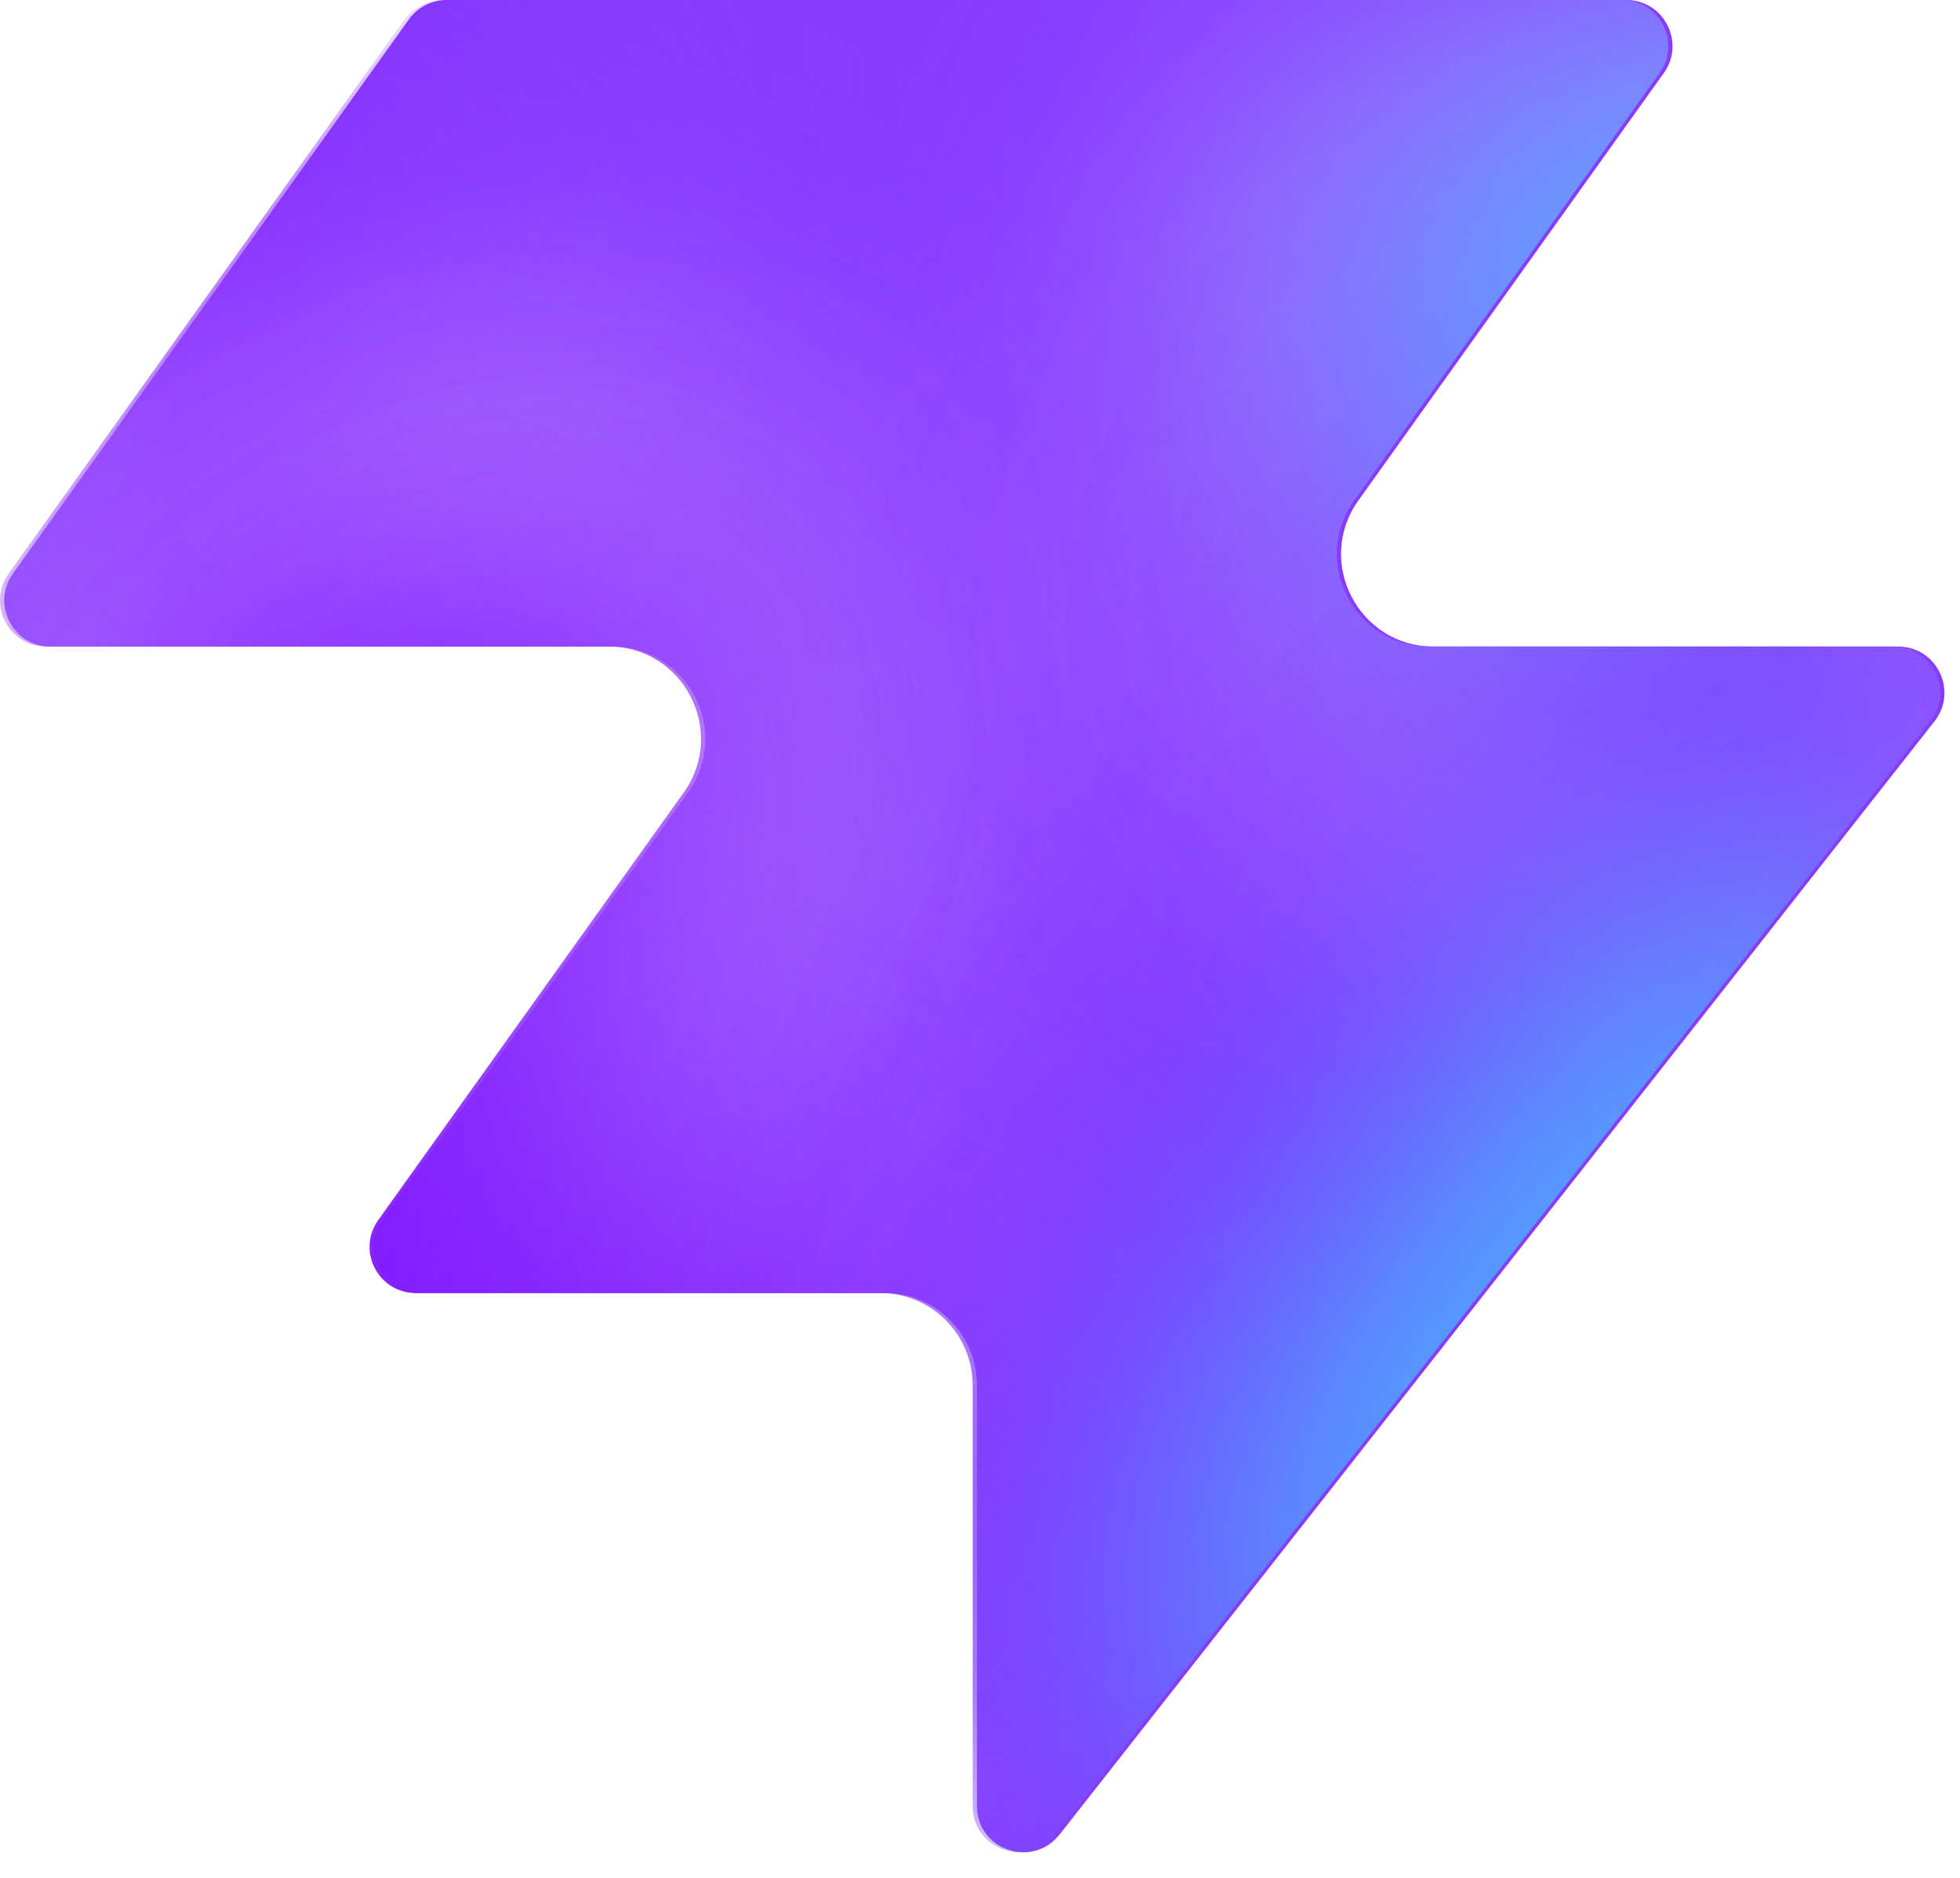
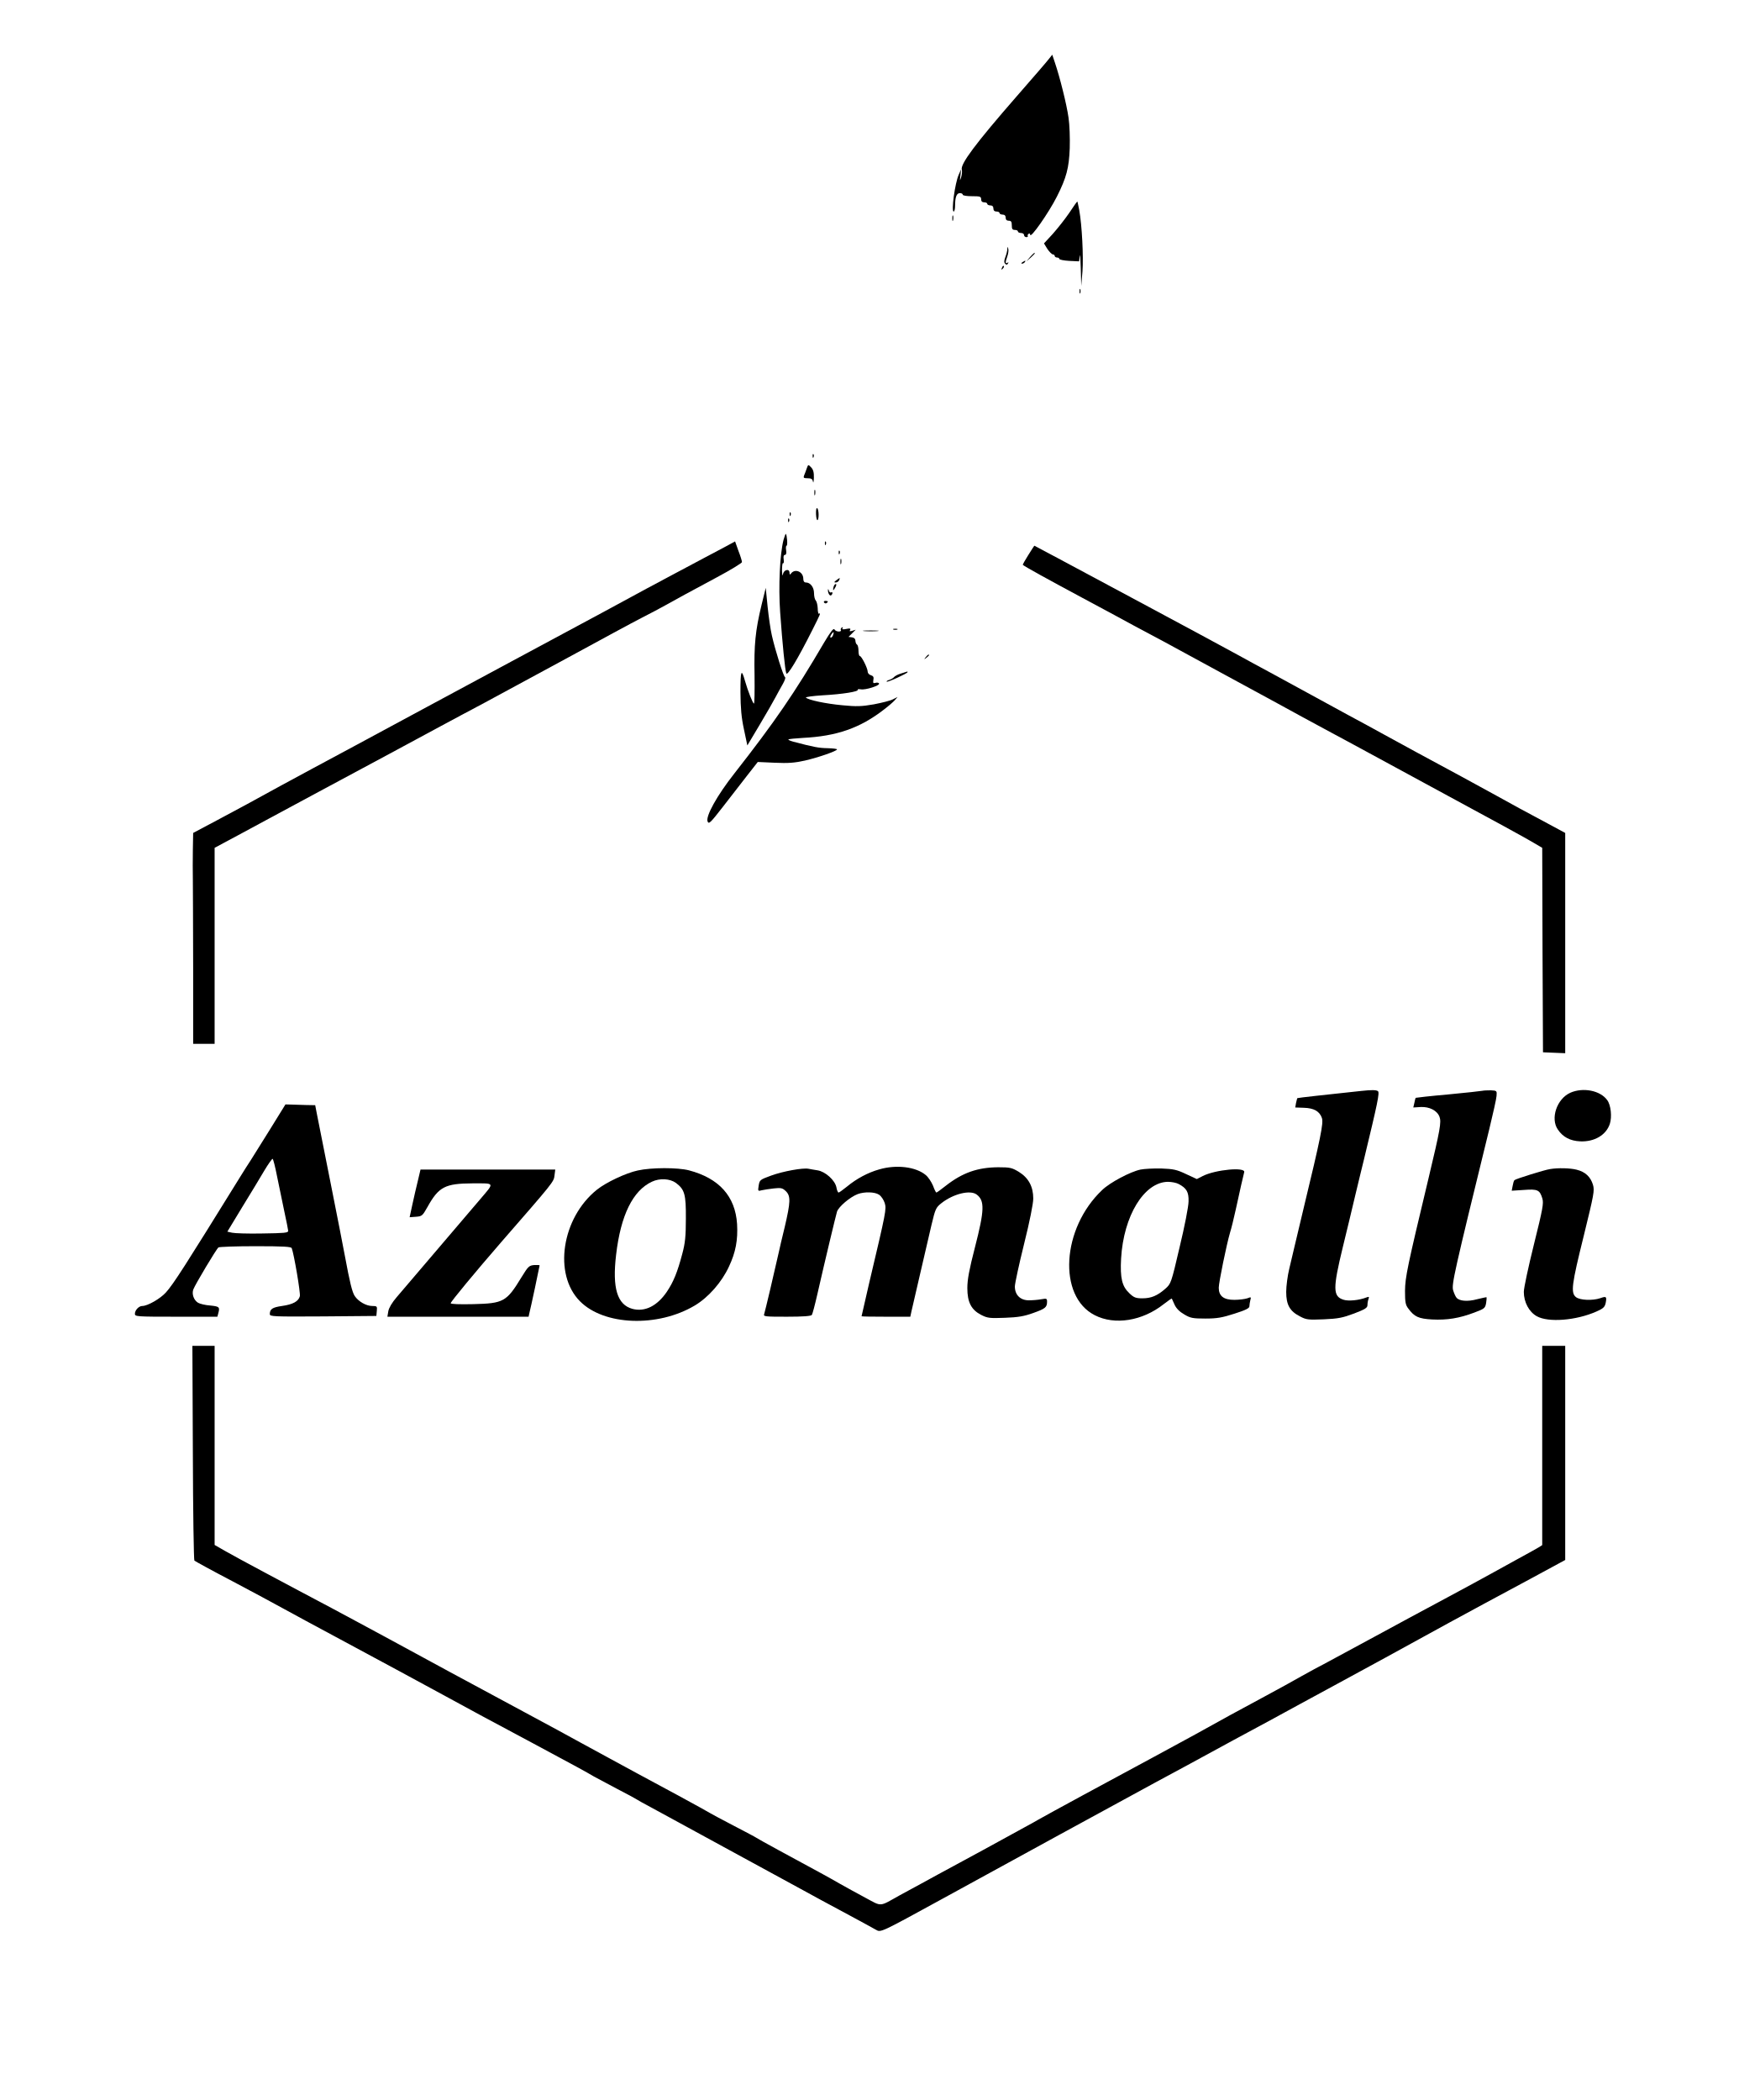
- <svg xmlns="http://www.w3.org/2000/svg" width="48" height="46" fill="none" viewBox="0 0 48 46">
-   <path fill="#863bff" d="M25.946 44.938c-.664.845-2.021.375-2.021-.698V33.937a2.26 2.26 0 0 0-2.262-2.262H10.287c-.92 0-1.456-1.04-.92-1.788l7.48-10.471c1.07-1.497 0-3.578-1.842-3.578H1.237c-.92 0-1.456-1.04-.92-1.788L10.013.474c.214-.297.556-.474.92-.474h28.894c.92 0 1.456 1.04.92 1.788l-7.48 10.471c-1.07 1.498 0 3.579 1.842 3.579h11.377c.943 0 1.473 1.088.89 1.83L25.947 44.94z" style="fill:#863bff;fill:color(display-p3 .525 .23 1);fill-opacity:1" />
-   <mask id="a" width="48" height="46" x="0" y="0" maskUnits="userSpaceOnUse" style="mask-type:alpha">
-     <path fill="#000" d="M25.842 44.938c-.664.844-2.021.375-2.021-.698V33.937a2.26 2.26 0 0 0-2.262-2.262H10.183c-.92 0-1.456-1.04-.92-1.788l7.48-10.471c1.07-1.498 0-3.579-1.842-3.579H1.133c-.92 0-1.456-1.04-.92-1.787L9.91.473c.214-.297.556-.474.92-.474h28.894c.92 0 1.456 1.04.92 1.788l-7.48 10.471c-1.07 1.498 0 3.578 1.842 3.578h11.377c.943 0 1.473 1.088.89 1.832L25.843 44.94z" style="fill:#000;fill-opacity:1" />
-   </mask>
-   <g mask="url(#a)">
-     <g filter="url(#b)">
-       <ellipse cx="5.508" cy="14.704" fill="#ede6ff" rx="5.508" ry="14.704" style="fill:#ede6ff;fill:color(display-p3 .927 .903 1);fill-opacity:1" transform="matrix(.00324 1 1 -.00324 -4.47 31.516)" />
-     </g>
-     <g filter="url(#c)">
-       <ellipse cx="10.399" cy="29.851" fill="#ede6ff" rx="10.399" ry="29.851" style="fill:#ede6ff;fill:color(display-p3 .927 .903 1);fill-opacity:1" transform="matrix(.00324 1 1 -.00324 -39.328 7.883)" />
-     </g>
-     <g filter="url(#d)">
-       <ellipse cx="5.508" cy="30.487" fill="#7e14ff" rx="5.508" ry="30.487" style="fill:#7e14ff;fill:color(display-p3 .492 .077 1);fill-opacity:1" transform="rotate(89.814 -25.913 -14.639)scale(1 -1)" />
-     </g>
-     <g filter="url(#e)">
-       <ellipse cx="5.508" cy="30.599" fill="#7e14ff" rx="5.508" ry="30.599" style="fill:#7e14ff;fill:color(display-p3 .492 .077 1);fill-opacity:1" transform="rotate(89.814 -32.644 -3.334)scale(1 -1)" />
-     </g>
-     <g filter="url(#f)">
-       <ellipse cx="5.508" cy="30.599" fill="#7e14ff" rx="5.508" ry="30.599" style="fill:#7e14ff;fill:color(display-p3 .492 .077 1);fill-opacity:1" transform="matrix(.00324 1 1 -.00324 -34.34 30.47)" />
-     </g>
-     <g filter="url(#g)">
-       <ellipse cx="14.072" cy="22.078" fill="#ede6ff" rx="14.072" ry="22.078" style="fill:#ede6ff;fill:color(display-p3 .927 .903 1);fill-opacity:1" transform="rotate(93.35 24.506 48.493)scale(-1 1)" />
-     </g>
-     <g filter="url(#h)">
-       <ellipse cx="3.47" cy="21.501" fill="#7e14ff" rx="3.47" ry="21.501" style="fill:#7e14ff;fill:color(display-p3 .492 .077 1);fill-opacity:1" transform="rotate(89.009 28.708 47.59)scale(-1 1)" />
-     </g>
-     <g filter="url(#i)">
-       <ellipse cx="3.47" cy="21.501" fill="#7e14ff" rx="3.47" ry="21.501" style="fill:#7e14ff;fill:color(display-p3 .492 .077 1);fill-opacity:1" transform="rotate(89.009 28.708 47.59)scale(-1 1)" />
-     </g>
-     <g filter="url(#j)">
-       <ellipse cx=".387" cy="8.972" fill="#7e14ff" rx="4.407" ry="29.108" style="fill:#7e14ff;fill:color(display-p3 .492 .077 1);fill-opacity:1" transform="rotate(39.51 .387 8.972)" />
-     </g>
-     <g filter="url(#k)">
-       <ellipse cx="47.523" cy="-6.092" fill="#7e14ff" rx="4.407" ry="29.108" style="fill:#7e14ff;fill:color(display-p3 .492 .077 1);fill-opacity:1" transform="rotate(37.892 47.523 -6.092)" />
-     </g>
-     <g filter="url(#l)">
-       <ellipse cx="41.412" cy="6.333" fill="#47bfff" rx="5.971" ry="9.665" style="fill:#47bfff;fill:color(display-p3 .28 .748 1);fill-opacity:1" transform="rotate(37.892 41.412 6.333)" />
-     </g>
-     <g filter="url(#m)">
-       <ellipse cx="-1.879" cy="38.332" fill="#7e14ff" rx="4.407" ry="29.108" style="fill:#7e14ff;fill:color(display-p3 .492 .077 1);fill-opacity:1" transform="rotate(37.892 -1.88 38.332)" />
-     </g>
-     <g filter="url(#n)">
-       <ellipse cx="-1.879" cy="38.332" fill="#7e14ff" rx="4.407" ry="29.108" style="fill:#7e14ff;fill:color(display-p3 .492 .077 1);fill-opacity:1" transform="rotate(37.892 -1.88 38.332)" />
-     </g>
-     <g filter="url(#o)">
-       <ellipse cx="35.651" cy="29.907" fill="#7e14ff" rx="4.407" ry="29.108" style="fill:#7e14ff;fill:color(display-p3 .492 .077 1);fill-opacity:1" transform="rotate(37.892 35.651 29.907)" />
-     </g>
-     <g filter="url(#p)">
-       <ellipse cx="38.418" cy="32.4" fill="#47bfff" rx="5.971" ry="15.297" style="fill:#47bfff;fill:color(display-p3 .28 .748 1);fill-opacity:1" transform="rotate(37.892 38.418 32.4)" />
-     </g>
+ <svg xmlns="http://www.w3.org/2000/svg" version="1.0" width="1148pt" height="1370pt" viewBox="0 0 1148 1370" preserveAspectRatio="xMidYMid meet">
+   <g transform="translate(0,1370) scale(0.1,-0.1)" fill="#000000" stroke="none">
+     <path d="M6844 13318 c-10 -14 -105 -124 -210 -244 -272 -312 -371 -445 -360 -481 3 -10 1 -31 -4 -48 -9 -28 -10 -27 -5 10 l4 40 -15 -34 c-25 -56 -50 -241 -33 -241 5 0 9 17 9 38 0 56 10 82 31 82 11 0 19 -4 19 -10 0 -6 27 -10 60 -10 53 0 60 -2 60 -20 0 -13 7 -20 20 -20 11 0 20 -4 20 -10 0 -5 9 -10 20 -10 13 0 20 -7 20 -20 0 -13 7 -20 20 -20 11 0 20 -4 20 -10 0 -5 9 -10 20 -10 13 0 20 -7 20 -20 0 -13 7 -20 20 -20 16 0 20 -7 20 -30 0 -23 4 -30 20 -30 11 0 20 -4 20 -10 0 -5 9 -10 20 -10 11 0 20 -6 20 -13 0 -8 7 -14 15 -14 8 0 12 4 9 8 -2 4 0 10 6 14 5 3 10 1 10 -6 0 -30 121 143 174 248 63 125 79 187 84 316 2 65 -1 155 -8 200 -12 86 -57 265 -88 356 l-18 54 -20 -25z" />
+     <path d="M6976 12313 c-27 -40 -76 -102 -108 -138 l-58 -63 22 -36 c13 -19 29 -35 36 -36 6 0 12 -4 12 -10 0 -5 7 -10 15 -10 8 0 15 -4 15 -9 0 -5 29 -11 65 -13 l64 -3 4 35 c2 19 5 -17 7 -80 l3 -115 8 95 c7 96 -3 300 -21 399 -6 30 -11 55 -12 56 -2 2 -25 -31 -52 -72z" />
+     <path d="M6212 12275 c0 -16 2 -22 5 -12 2 9 2 23 0 30 -3 6 -5 -1 -5 -18z" />
+     <path d="M6571 12076 c0 -11 -6 -35 -13 -53 -9 -24 -9 -36 -1 -44 8 -8 13 -7 18 2 5 8 4 10 -3 5 -15 -9 -15 2 -1 42 6 17 9 39 6 49 -4 16 -5 16 -6 -1z" />
+     <path d="M6719 12023 l-24 -28 28 24 c15 14 27 26 27 28 0 8 -8 1 -31 -24z" />
+     <path d="M6670 11990 c-9 -6 -10 -10 -3 -10 6 0 15 5 18 10 8 12 4 12 -15 0z" />
+     <path d="M6536 11953 c-6 -14 -5 -15 5 -6 7 7 10 15 7 18 -3 3 -9 -2 -12 -12z" />
+     <path d="M7042 11800 c0 -14 2 -19 5 -12 2 6 2 18 0 25 -3 6 -5 1 -5 -13z" />
+     <path d="M5301 10724 c0 -11 3 -14 6 -6 3 7 2 16 -1 19 -3 4 -6 -2 -5 -13z" />
+     <path d="M5262 10643 c-5 -15 -13 -36 -17 -45 -6 -15 -2 -18 23 -18 24 0 32 -5 35 -22 2 -13 5 -1 6 25 1 34 -4 54 -18 68 -19 20 -19 20 -29 -8z" />
+     <path d="M5312 10485 c0 -16 2 -22 5 -12 2 9 2 23 0 30 -3 6 -5 -1 -5 -18z" />
+     <path d="M5323 10346 c1 -24 5 -42 10 -39 10 6 9 71 -3 78 -5 3 -8 -13 -7 -39z" />
+     <path d="M5151 10344 c0 -11 3 -14 6 -6 3 7 2 16 -1 19 -3 4 -6 -2 -5 -13z" />
+     <path d="M5141 10304 c0 -11 3 -14 6 -6 3 7 2 16 -1 19 -3 4 -6 -2 -5 -13z" />
+     <path d="M5111 10178 c-24 -93 -34 -305 -22 -472 15 -211 32 -377 40 -399 7 -19 75 94 169 281 53 105 58 117 44 108 -4 -2 -8 14 -8 36 -1 22 -7 45 -13 51 -6 6 -11 27 -11 47 0 39 -24 70 -53 70 -11 0 -17 8 -17 24 0 48 -57 70 -82 32 -5 -7 -8 -4 -8 7 0 30 -38 21 -43 -10 -2 -16 -5 -4 -6 25 0 29 3 51 7 48 5 -3 6 8 4 25 -3 18 0 29 8 29 8 0 11 11 8 30 -3 17 -1 30 3 30 8 0 3 69 -5 77 -2 2 -8 -16 -15 -39z" />
+     <path d="M4725 10130 c-39 -20 -182 -97 -320 -170 -137 -73 -266 -142 -285 -153 -30 -17 -199 -108 -830 -447 -226 -121 -781 -421 -980 -528 -107 -58 -229 -123 -270 -145 -71 -38 -355 -192 -430 -234 -19 -10 -106 -57 -192 -103 l-158 -84 -2 -110 c-1 -61 -1 -149 0 -196 1 -47 1 -307 2 -577 l0 -493 70 0 70 0 0 639 0 640 153 82 c83 45 175 94 202 109 69 37 536 289 785 422 113 61 261 141 330 178 69 37 199 107 290 155 91 49 336 182 545 295 209 114 425 231 480 259 55 28 125 65 155 82 81 45 146 81 333 181 92 49 167 95 167 101 0 7 -10 40 -23 73 l-22 62 -70 -38z" />
+     <path d="M5381 10154 c0 -11 3 -14 6 -6 3 7 2 16 -1 19 -3 4 -6 -2 -5 -13z" />
+     <path d="M6707 10078 c-21 -33 -37 -62 -35 -63 12 -11 153 -89 388 -215 151 -81 300 -161 330 -178 30 -16 118 -63 195 -104 77 -42 262 -142 410 -223 149 -81 299 -163 335 -182 36 -20 112 -61 170 -93 58 -31 141 -76 185 -100 44 -24 157 -84 250 -135 94 -51 251 -136 350 -190 505 -273 665 -361 717 -392 l58 -34 2 -667 3 -667 73 -3 72 -3 0 719 0 718 -87 47 c-180 96 -261 140 -363 197 -58 32 -159 87 -225 123 -161 86 -462 250 -505 274 -20 11 -71 39 -115 63 -44 23 -179 97 -300 163 -121 66 -269 147 -330 180 -60 32 -157 85 -215 117 -58 32 -166 90 -240 130 -74 40 -225 121 -335 180 -588 315 -746 400 -748 400 -1 -1 -19 -28 -40 -62z" />
+     <path d="M5471 10094 c0 -11 3 -14 6 -6 3 7 2 16 -1 19 -3 4 -6 -2 -5 -13z" />
+     <path d="M5482 10035 c0 -16 2 -22 5 -12 2 9 2 23 0 30 -3 6 -5 -1 -5 -18z" />
+     <path d="M5456 9915 c-16 -12 -17 -15 -4 -15 9 0 18 7 22 15 7 18 6 18 -18 0z" />
+     <path d="M5437 9870 c-3 -11 -3 -20 -1 -20 2 0 8 9 14 20 6 11 7 20 2 20 -6 0 -12 -9 -15 -20z" />
+     <path d="M4968 9755 c-41 -169 -50 -262 -46 -463 1 -100 0 -182 -4 -182 -7 0 -39 80 -59 150 -23 82 -29 66 -29 -75 1 -107 6 -165 23 -244 l22 -104 80 134 c44 74 90 154 103 179 13 25 35 64 48 87 13 23 20 43 15 45 -10 4 -63 171 -86 272 -9 38 -21 123 -28 190 l-12 121 -27 -110z" />
+     <path d="M5401 9853 c-2 -20 11 -43 20 -37 5 3 9 10 9 15 0 6 -4 8 -9 4 -5 -3 -12 3 -14 12 -3 10 -5 13 -6 6z" />
+     <path d="M5375 9770 c4 -6 11 -8 16 -5 14 9 11 15 -7 15 -8 0 -12 -5 -9 -10z" />
+     <path d="M5375 9507 c-190 -325 -320 -515 -584 -852 -115 -146 -190 -282 -175 -315 8 -18 19 -7 96 92 48 62 120 154 159 205 l72 92 111 -5 c88 -4 128 -1 196 14 91 21 210 63 210 73 0 4 -28 7 -62 8 -57 1 -89 7 -222 42 -21 6 -36 12 -33 15 2 3 44 7 93 10 222 11 374 64 530 185 28 21 60 49 70 60 l19 22 -30 -15 c-16 -9 -73 -23 -125 -33 -80 -14 -113 -15 -205 -6 -108 10 -222 34 -238 50 -4 4 45 11 110 15 127 7 235 24 228 36 -2 4 6 5 20 3 30 -6 127 25 119 38 -3 6 -14 7 -24 4 -14 -4 -16 -1 -13 19 4 18 0 26 -16 31 -12 3 -21 14 -21 23 0 22 -40 102 -51 102 -5 0 -9 15 -9 34 0 19 -4 38 -10 41 -5 3 -10 15 -10 25 0 12 -8 20 -22 22 l-23 3 23 23 24 24 -22 -7 c-17 -5 -20 -4 -15 5 6 10 0 12 -24 7 -23 -5 -30 -3 -25 5 4 7 3 8 -5 4 -6 -4 -9 -12 -6 -17 4 -5 -3 -9 -14 -9 -11 0 -24 6 -28 14 -6 10 -25 -15 -68 -87z m59 49 c-3 -9 -10 -16 -15 -16 -5 0 -4 9 3 20 14 22 21 20 12 -4z" />
+     <path d="M5828 9593 c6 -2 18 -2 25 0 6 3 1 5 -13 5 -14 0 -19 -2 -12 -5z" />
+     <path d="M5638 9583 c23 -2 61 -2 85 0 23 2 4 4 -43 4 -47 0 -66 -2 -42 -4z" />
+     <path d="M6039 9413 c-13 -16 -12 -17 4 -4 9 7 17 15 17 17 0 8 -8 3 -21 -13z" />
+     <path d="M5877 9306 c-21 -6 -41 -17 -45 -23 -4 -5 -17 -14 -30 -18 -13 -4 -21 -9 -18 -12 5 -6 136 54 136 62 0 3 -1 5 -2 4 -2 -1 -20 -6 -41 -13z" />
+     <path d="M8880 6583 c-227 -24 -415 -45 -417 -47 -2 -1 -5 -16 -9 -32 l-5 -29 57 -2 c65 -2 102 -23 117 -67 11 -33 -8 -127 -120 -591 -40 -170 -83 -347 -93 -392 -11 -45 -20 -113 -20 -151 0 -84 23 -126 90 -160 41 -22 54 -23 155 -19 94 4 123 10 198 38 73 28 87 37 87 55 0 12 3 30 7 40 5 14 3 16 -13 10 -48 -19 -119 -26 -151 -15 -69 22 -69 74 -4 342 27 111 64 263 81 337 18 74 43 180 57 235 89 369 104 438 91 447 -13 8 -42 8 -108 1z" />
+     <path d="M9670 6584 c-8 -2 -109 -13 -224 -24 -115 -10 -210 -21 -211 -22 -2 -2 -6 -16 -9 -33 l-7 -30 48 3 c57 3 108 -23 123 -64 13 -34 4 -84 -70 -394 -140 -585 -154 -651 -155 -742 0 -72 3 -91 21 -114 40 -55 68 -67 156 -72 98 -5 177 8 275 45 67 25 71 29 77 62 3 19 4 36 3 38 -2 1 -29 -5 -62 -13 -62 -17 -116 -12 -134 10 -7 8 -16 29 -22 48 -11 38 5 110 236 1053 24 100 46 196 47 215 3 34 2 35 -37 37 -22 0 -47 -1 -55 -3z" />
+     <path d="M10243 6571 c-88 -40 -131 -168 -81 -240 33 -49 80 -74 146 -77 92 -4 169 41 193 114 15 46 7 123 -17 155 -45 63 -158 85 -241 48z" />
+     <path d="M1760 6330 c-57 -91 -113 -181 -125 -200 -13 -19 -47 -73 -76 -120 -349 -564 -428 -688 -477 -742 -36 -40 -119 -88 -154 -88 -22 0 -48 -27 -48 -51 0 -18 10 -19 269 -19 l269 0 6 23 c11 40 7 44 -52 50 -32 2 -68 11 -80 18 -28 17 -42 57 -31 87 12 32 151 265 164 274 5 4 114 8 241 8 183 0 233 -3 237 -13 15 -39 58 -293 53 -313 -9 -34 -45 -54 -117 -64 -62 -9 -79 -20 -79 -53 0 -16 21 -17 348 -15 l347 3 3 33 c3 30 1 32 -30 32 -39 0 -90 29 -114 65 -17 26 -32 88 -64 260 -10 55 -52 269 -93 475 -41 206 -81 405 -88 443 l-13 67 -58 1 c-32 1 -76 2 -97 3 l-39 1 -102 -165z m47 -303 c13 -61 34 -164 47 -227 14 -63 25 -122 26 -130 0 -13 -26 -15 -168 -17 -92 -2 -181 1 -198 5 l-31 7 97 160 c54 88 119 195 144 238 25 42 50 77 54 77 4 0 17 -51 29 -113z" />
+     <path d="M5735 6071 c-74 -21 -147 -60 -210 -112 -26 -21 -51 -39 -55 -39 -4 0 -11 15 -14 34 -9 46 -72 103 -123 111 -21 3 -47 8 -58 10 -36 8 -167 -16 -244 -44 -74 -27 -76 -29 -82 -65 -6 -37 -5 -38 20 -31 14 3 50 9 79 12 46 5 56 3 77 -17 34 -32 32 -71 -6 -234 -18 -72 -35 -147 -39 -166 -28 -126 -90 -388 -95 -402 -7 -17 4 -18 148 -18 107 0 158 4 163 12 4 6 20 66 35 132 54 237 120 511 129 542 11 32 85 95 135 114 43 16 111 15 139 -4 14 -9 30 -33 37 -54 12 -41 10 -52 -101 -521 -27 -118 -50 -216 -50 -218 0 -2 72 -3 159 -3 l159 0 7 33 c4 17 29 127 56 242 27 116 61 261 75 323 25 105 29 114 64 142 78 62 189 89 231 57 53 -40 51 -102 -11 -343 -38 -147 -50 -212 -50 -267 0 -93 26 -142 90 -175 41 -21 55 -23 155 -19 86 3 126 10 184 31 79 28 91 37 91 74 0 21 -3 22 -37 16 -21 -4 -58 -7 -82 -7 -55 0 -91 35 -91 90 0 19 27 144 60 277 37 148 60 264 60 297 0 78 -31 135 -94 174 -45 27 -57 30 -135 30 -134 -1 -232 -35 -342 -121 -30 -24 -58 -44 -61 -44 -3 0 -13 20 -22 45 -10 24 -31 56 -47 69 -64 54 -191 70 -304 37z" />
+     <path d="M4160 6064 c-76 -16 -208 -78 -267 -126 -229 -184 -285 -551 -110 -727 157 -159 507 -172 749 -28 89 53 176 152 223 254 44 93 59 174 53 278 -12 181 -117 298 -314 350 -73 19 -245 19 -334 -1z m249 -81 c57 -43 66 -74 65 -233 0 -116 -5 -161 -23 -228 -32 -122 -58 -185 -101 -249 -63 -93 -143 -133 -224 -112 -100 27 -133 136 -107 354 30 257 109 418 234 476 51 24 117 20 156 -8z" />
+     <path d="M7440 6070 c-67 -14 -199 -84 -250 -133 -265 -250 -291 -694 -49 -817 130 -67 311 -38 450 72 28 22 51 38 53 36 1 -1 9 -20 18 -40 11 -24 33 -46 63 -63 40 -24 55 -27 138 -27 76 0 109 6 190 32 72 23 97 35 97 48 0 9 3 27 6 40 6 21 5 22 -20 12 -15 -5 -53 -10 -85 -10 -69 0 -101 25 -101 79 0 34 51 283 74 361 8 25 24 90 36 145 27 125 50 225 56 248 10 35 -186 17 -270 -25 l-39 -20 -71 33 c-61 29 -83 33 -161 36 -49 1 -110 -2 -135 -7z m248 -94 c52 -27 67 -53 65 -114 0 -32 -26 -165 -58 -297 -55 -237 -57 -240 -93 -272 -52 -46 -93 -63 -150 -63 -43 0 -56 5 -85 33 -48 45 -61 98 -54 227 16 278 150 498 305 500 24 0 55 -6 70 -14z" />
+     <path d="M10110 6073 c-34 -5 -224 -64 -231 -72 -4 -3 -9 -20 -12 -38 l-6 -31 79 5 c91 7 104 0 121 -56 9 -32 3 -66 -55 -299 -36 -145 -66 -284 -66 -310 0 -67 34 -131 85 -159 75 -42 256 -28 389 31 45 20 54 29 60 56 8 42 4 45 -35 31 -50 -17 -133 -14 -159 7 -35 28 -28 82 51 400 67 273 71 295 60 333 -16 52 -50 84 -106 98 -42 11 -123 13 -175 4z" />
+     <path d="M2726 5998 c-10 -40 -26 -110 -36 -156 l-18 -83 41 3 c39 3 43 6 75 63 74 133 115 154 295 155 148 0 144 8 49 -104 -184 -216 -502 -589 -544 -638 -31 -36 -51 -70 -55 -92 l-6 -36 461 0 460 0 5 23 c8 29 67 307 67 312 0 2 -16 3 -36 2 -33 -3 -39 -9 -82 -79 -98 -161 -117 -171 -314 -176 -92 -2 -148 0 -148 6 0 10 160 203 329 398 338 388 344 394 348 435 l5 39 -439 0 -440 0 -17 -72z" />
+     <path d="M1258 4223 c1 -384 6 -701 10 -704 4 -4 115 -65 247 -134 132 -70 283 -151 335 -180 52 -29 219 -119 370 -200 151 -81 327 -176 390 -210 63 -34 196 -106 295 -160 99 -54 203 -110 230 -125 28 -15 181 -97 340 -182 291 -156 344 -185 400 -218 17 -9 84 -45 150 -80 66 -34 125 -66 130 -70 6 -4 46 -27 90 -50 44 -24 125 -68 180 -98 55 -30 204 -111 330 -180 256 -140 395 -215 470 -256 69 -38 166 -91 325 -176 74 -40 148 -80 163 -89 33 -19 26 -22 437 203 310 170 255 140 760 416 245 134 524 286 620 338 96 52 193 104 215 116 22 12 159 87 305 166 146 78 339 183 430 233 91 50 217 118 280 152 112 60 391 213 695 380 83 45 184 100 225 122 41 22 177 95 303 163 l227 123 0 698 0 699 -75 0 -75 0 0 -650 0 -650 -22 -14 c-13 -8 -72 -41 -133 -74 -60 -33 -144 -79 -185 -102 -41 -23 -174 -95 -295 -160 -121 -64 -321 -173 -445 -240 -124 -67 -268 -145 -320 -173 -52 -27 -129 -69 -170 -92 -41 -24 -158 -88 -260 -143 -194 -104 -211 -114 -435 -238 -77 -42 -196 -107 -265 -144 -272 -146 -705 -381 -755 -410 -16 -10 -57 -32 -90 -50 -33 -18 -103 -56 -155 -85 -52 -29 -174 -95 -270 -147 -96 -52 -209 -113 -250 -136 -41 -22 -104 -57 -140 -76 -138 -77 -114 -76 -226 -16 -55 29 -128 70 -164 90 -36 21 -92 52 -125 70 -193 104 -411 223 -420 230 -5 4 -73 40 -150 80 -77 40 -144 76 -150 80 -5 4 -100 56 -210 116 -207 111 -343 185 -455 246 -36 20 -117 64 -180 98 -63 35 -227 124 -365 198 -137 74 -358 193 -490 264 -132 72 -321 174 -420 228 -99 54 -259 139 -355 191 -96 51 -193 102 -215 114 -22 12 -123 66 -225 120 -102 54 -215 116 -252 137 l-68 39 0 649 0 650 -72 0 -73 0 3 -697z" />
  </g>
-   <defs>
-     <filter id="b" width="60.045" height="41.654" x="-19.77" y="16.149" color-interpolation-filters="sRGB" filterUnits="userSpaceOnUse">
-       <feFlood flood-opacity="0" result="BackgroundImageFix" />
-       <feBlend in="SourceGraphic" in2="BackgroundImageFix" result="shape" />
-       <feGaussianBlur result="effect1_foregroundBlur_2002_17158" stdDeviation="7.659" />
-     </filter>
-     <filter id="c" width="90.34" height="51.437" x="-54.613" y="-7.533" color-interpolation-filters="sRGB" filterUnits="userSpaceOnUse">
-       <feFlood flood-opacity="0" result="BackgroundImageFix" />
-       <feBlend in="SourceGraphic" in2="BackgroundImageFix" result="shape" />
-       <feGaussianBlur result="effect1_foregroundBlur_2002_17158" stdDeviation="7.659" />
-     </filter>
-     <filter id="d" width="79.355" height="29.4" x="-49.64" y="2.03" color-interpolation-filters="sRGB" filterUnits="userSpaceOnUse">
-       <feFlood flood-opacity="0" result="BackgroundImageFix" />
-       <feBlend in="SourceGraphic" in2="BackgroundImageFix" result="shape" />
-       <feGaussianBlur result="effect1_foregroundBlur_2002_17158" stdDeviation="4.596" />
-     </filter>
-     <filter id="e" width="79.579" height="29.4" x="-45.045" y="20.029" color-interpolation-filters="sRGB" filterUnits="userSpaceOnUse">
-       <feFlood flood-opacity="0" result="BackgroundImageFix" />
-       <feBlend in="SourceGraphic" in2="BackgroundImageFix" result="shape" />
-       <feGaussianBlur result="effect1_foregroundBlur_2002_17158" stdDeviation="4.596" />
-     </filter>
-     <filter id="f" width="79.579" height="29.4" x="-43.513" y="21.178" color-interpolation-filters="sRGB" filterUnits="userSpaceOnUse">
-       <feFlood flood-opacity="0" result="BackgroundImageFix" />
-       <feBlend in="SourceGraphic" in2="BackgroundImageFix" result="shape" />
-       <feGaussianBlur result="effect1_foregroundBlur_2002_17158" stdDeviation="4.596" />
-     </filter>
-     <filter id="g" width="74.749" height="58.852" x="15.756" y="-17.901" color-interpolation-filters="sRGB" filterUnits="userSpaceOnUse">
-       <feFlood flood-opacity="0" result="BackgroundImageFix" />
-       <feBlend in="SourceGraphic" in2="BackgroundImageFix" result="shape" />
-       <feGaussianBlur result="effect1_foregroundBlur_2002_17158" stdDeviation="7.659" />
-     </filter>
-     <filter id="h" width="61.377" height="25.362" x="23.548" y="2.284" color-interpolation-filters="sRGB" filterUnits="userSpaceOnUse">
-       <feFlood flood-opacity="0" result="BackgroundImageFix" />
-       <feBlend in="SourceGraphic" in2="BackgroundImageFix" result="shape" />
-       <feGaussianBlur result="effect1_foregroundBlur_2002_17158" stdDeviation="4.596" />
-     </filter>
-     <filter id="i" width="61.377" height="25.362" x="23.548" y="2.284" color-interpolation-filters="sRGB" filterUnits="userSpaceOnUse">
-       <feFlood flood-opacity="0" result="BackgroundImageFix" />
-       <feBlend in="SourceGraphic" in2="BackgroundImageFix" result="shape" />
-       <feGaussianBlur result="effect1_foregroundBlur_2002_17158" stdDeviation="4.596" />
-     </filter>
-     <filter id="j" width="56.045" height="63.649" x="-27.636" y="-22.853" color-interpolation-filters="sRGB" filterUnits="userSpaceOnUse">
-       <feFlood flood-opacity="0" result="BackgroundImageFix" />
-       <feBlend in="SourceGraphic" in2="BackgroundImageFix" result="shape" />
-       <feGaussianBlur result="effect1_foregroundBlur_2002_17158" stdDeviation="4.596" />
-     </filter>
-     <filter id="k" width="54.814" height="64.646" x="20.116" y="-38.415" color-interpolation-filters="sRGB" filterUnits="userSpaceOnUse">
-       <feFlood flood-opacity="0" result="BackgroundImageFix" />
-       <feBlend in="SourceGraphic" in2="BackgroundImageFix" result="shape" />
-       <feGaussianBlur result="effect1_foregroundBlur_2002_17158" stdDeviation="4.596" />
-     </filter>
-     <filter id="l" width="33.541" height="35.313" x="24.641" y="-11.323" color-interpolation-filters="sRGB" filterUnits="userSpaceOnUse">
-       <feFlood flood-opacity="0" result="BackgroundImageFix" />
-       <feBlend in="SourceGraphic" in2="BackgroundImageFix" result="shape" />
-       <feGaussianBlur result="effect1_foregroundBlur_2002_17158" stdDeviation="4.596" />
-     </filter>
-     <filter id="m" width="54.814" height="64.646" x="-29.286" y="6.009" color-interpolation-filters="sRGB" filterUnits="userSpaceOnUse">
-       <feFlood flood-opacity="0" result="BackgroundImageFix" />
-       <feBlend in="SourceGraphic" in2="BackgroundImageFix" result="shape" />
-       <feGaussianBlur result="effect1_foregroundBlur_2002_17158" stdDeviation="4.596" />
-     </filter>
-     <filter id="n" width="54.814" height="64.646" x="-29.286" y="6.009" color-interpolation-filters="sRGB" filterUnits="userSpaceOnUse">
-       <feFlood flood-opacity="0" result="BackgroundImageFix" />
-       <feBlend in="SourceGraphic" in2="BackgroundImageFix" result="shape" />
-       <feGaussianBlur result="effect1_foregroundBlur_2002_17158" stdDeviation="4.596" />
-     </filter>
-     <filter id="o" width="54.814" height="64.646" x="8.244" y="-2.416" color-interpolation-filters="sRGB" filterUnits="userSpaceOnUse">
-       <feFlood flood-opacity="0" result="BackgroundImageFix" />
-       <feBlend in="SourceGraphic" in2="BackgroundImageFix" result="shape" />
-       <feGaussianBlur result="effect1_foregroundBlur_2002_17158" stdDeviation="4.596" />
-     </filter>
-     <filter id="p" width="39.409" height="43.623" x="18.713" y="10.588" color-interpolation-filters="sRGB" filterUnits="userSpaceOnUse">
-       <feFlood flood-opacity="0" result="BackgroundImageFix" />
-       <feBlend in="SourceGraphic" in2="BackgroundImageFix" result="shape" />
-       <feGaussianBlur result="effect1_foregroundBlur_2002_17158" stdDeviation="4.596" />
-     </filter>
-   </defs>
</svg>
